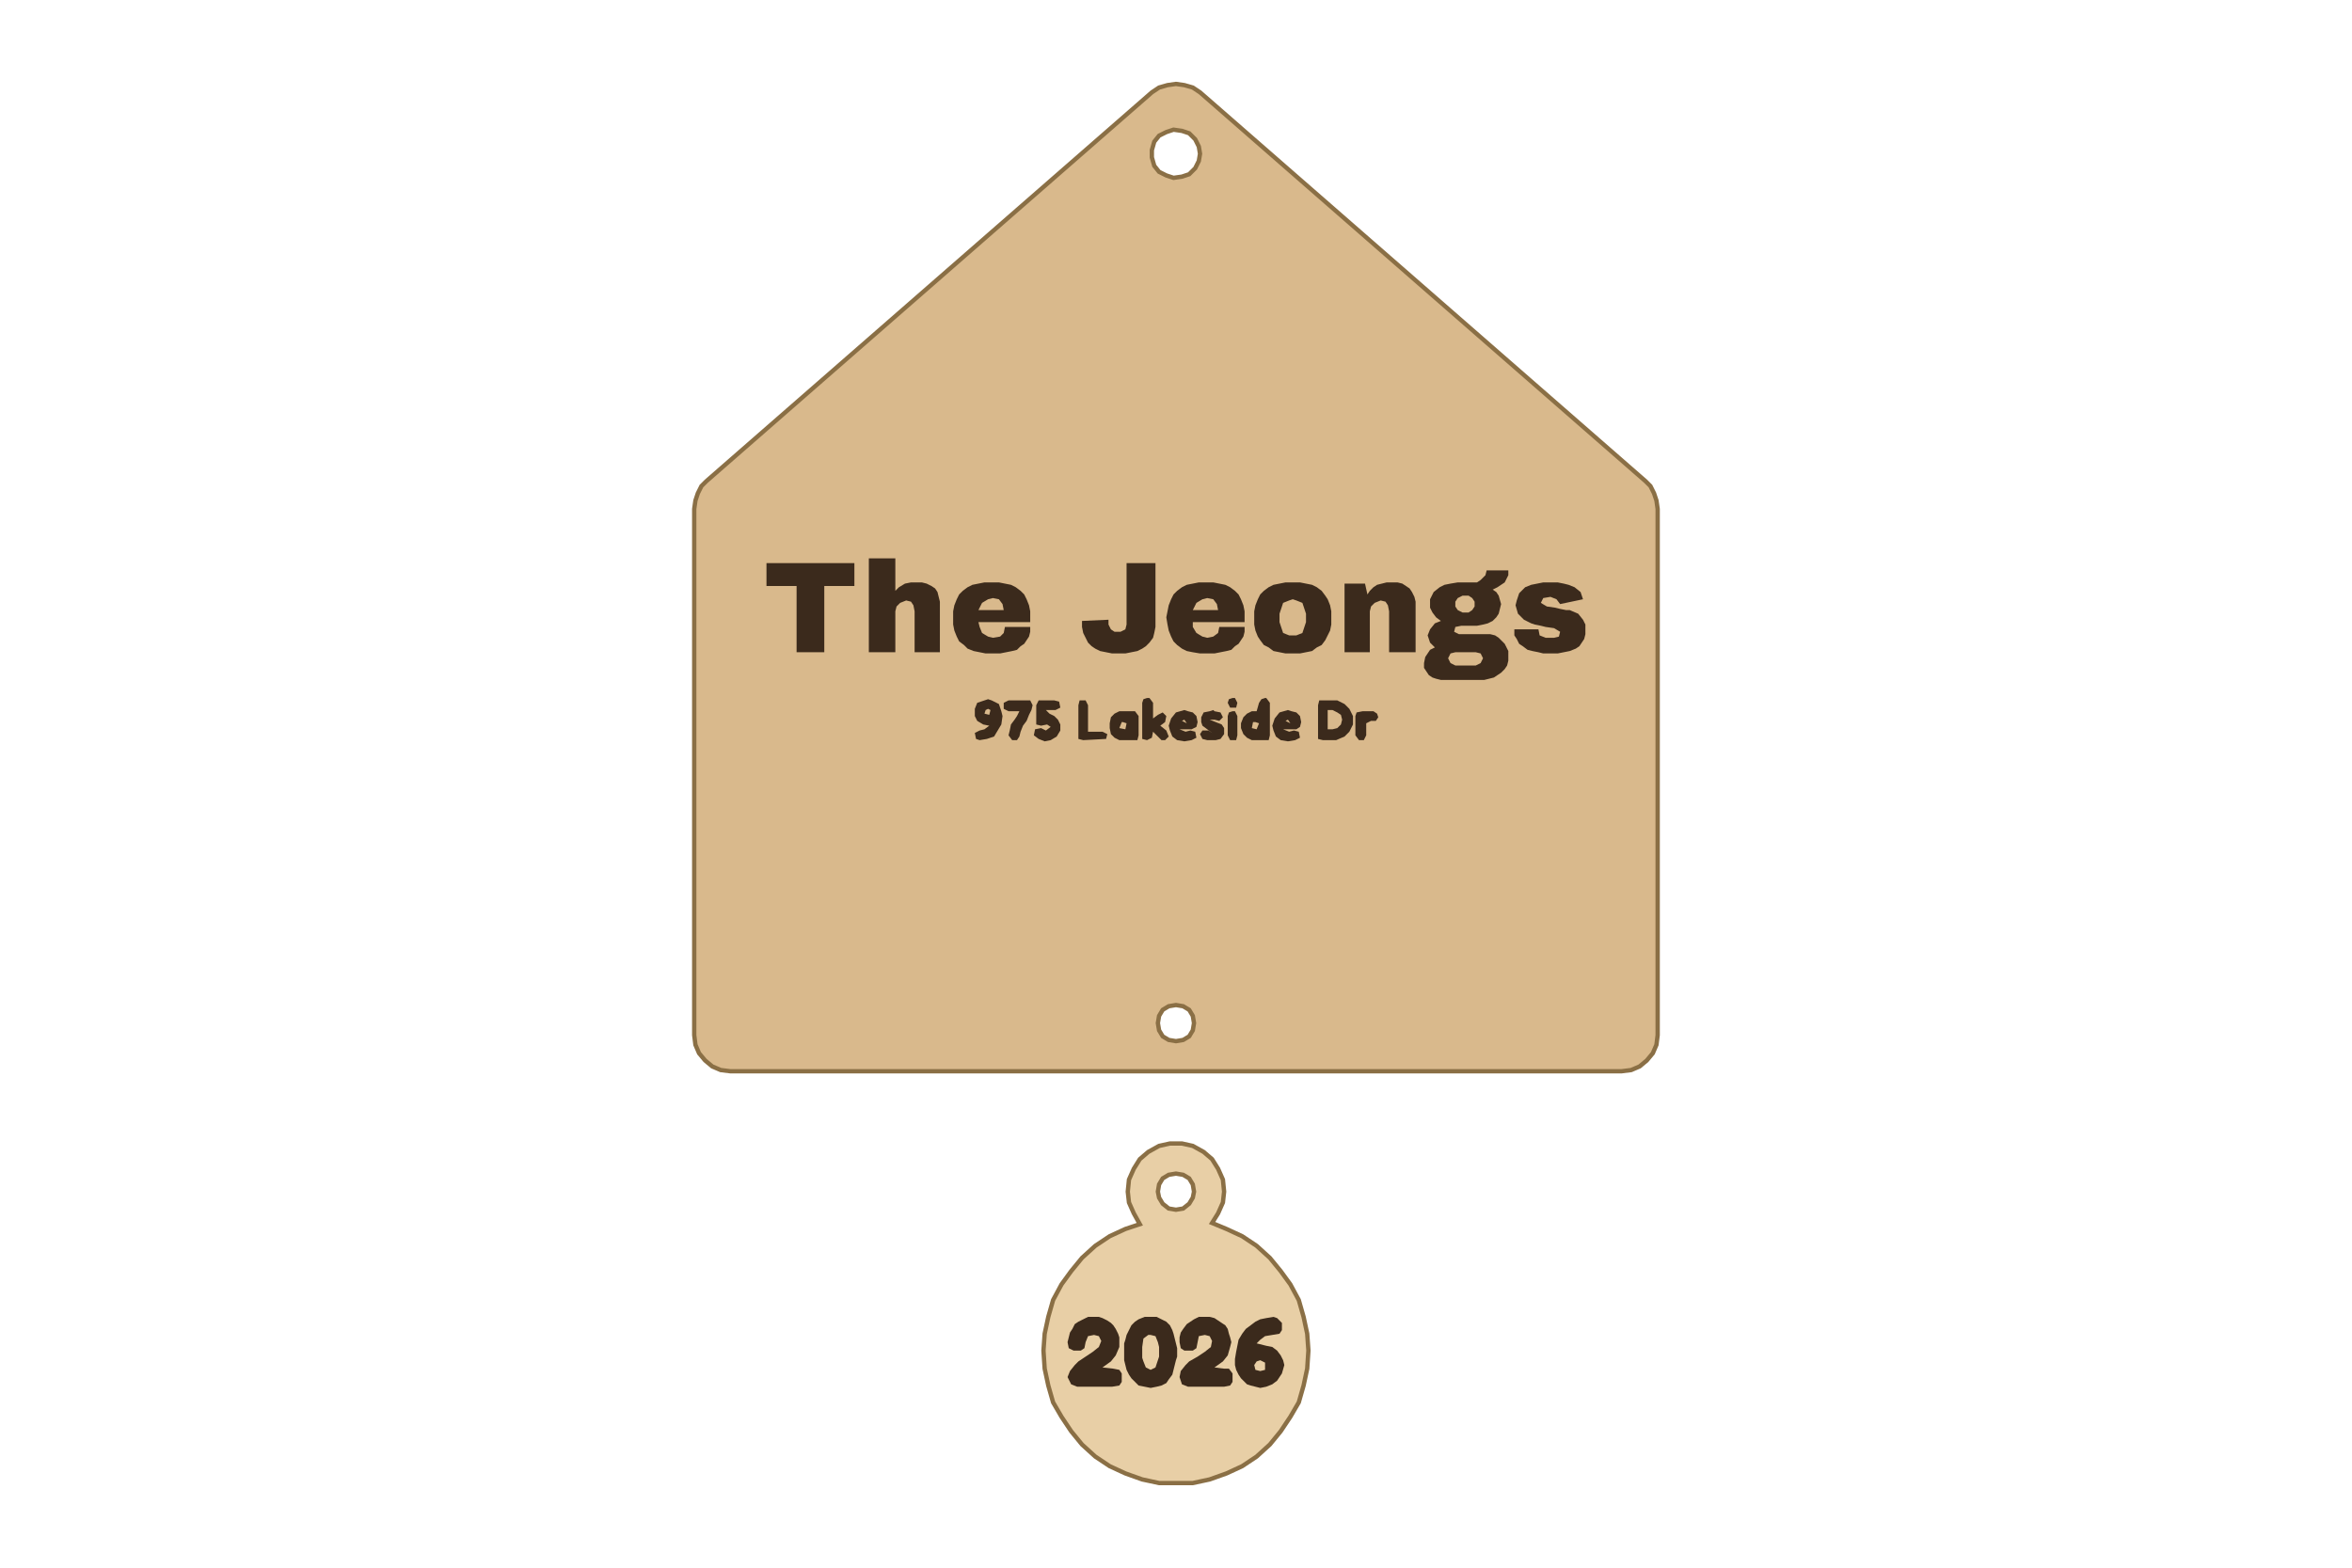
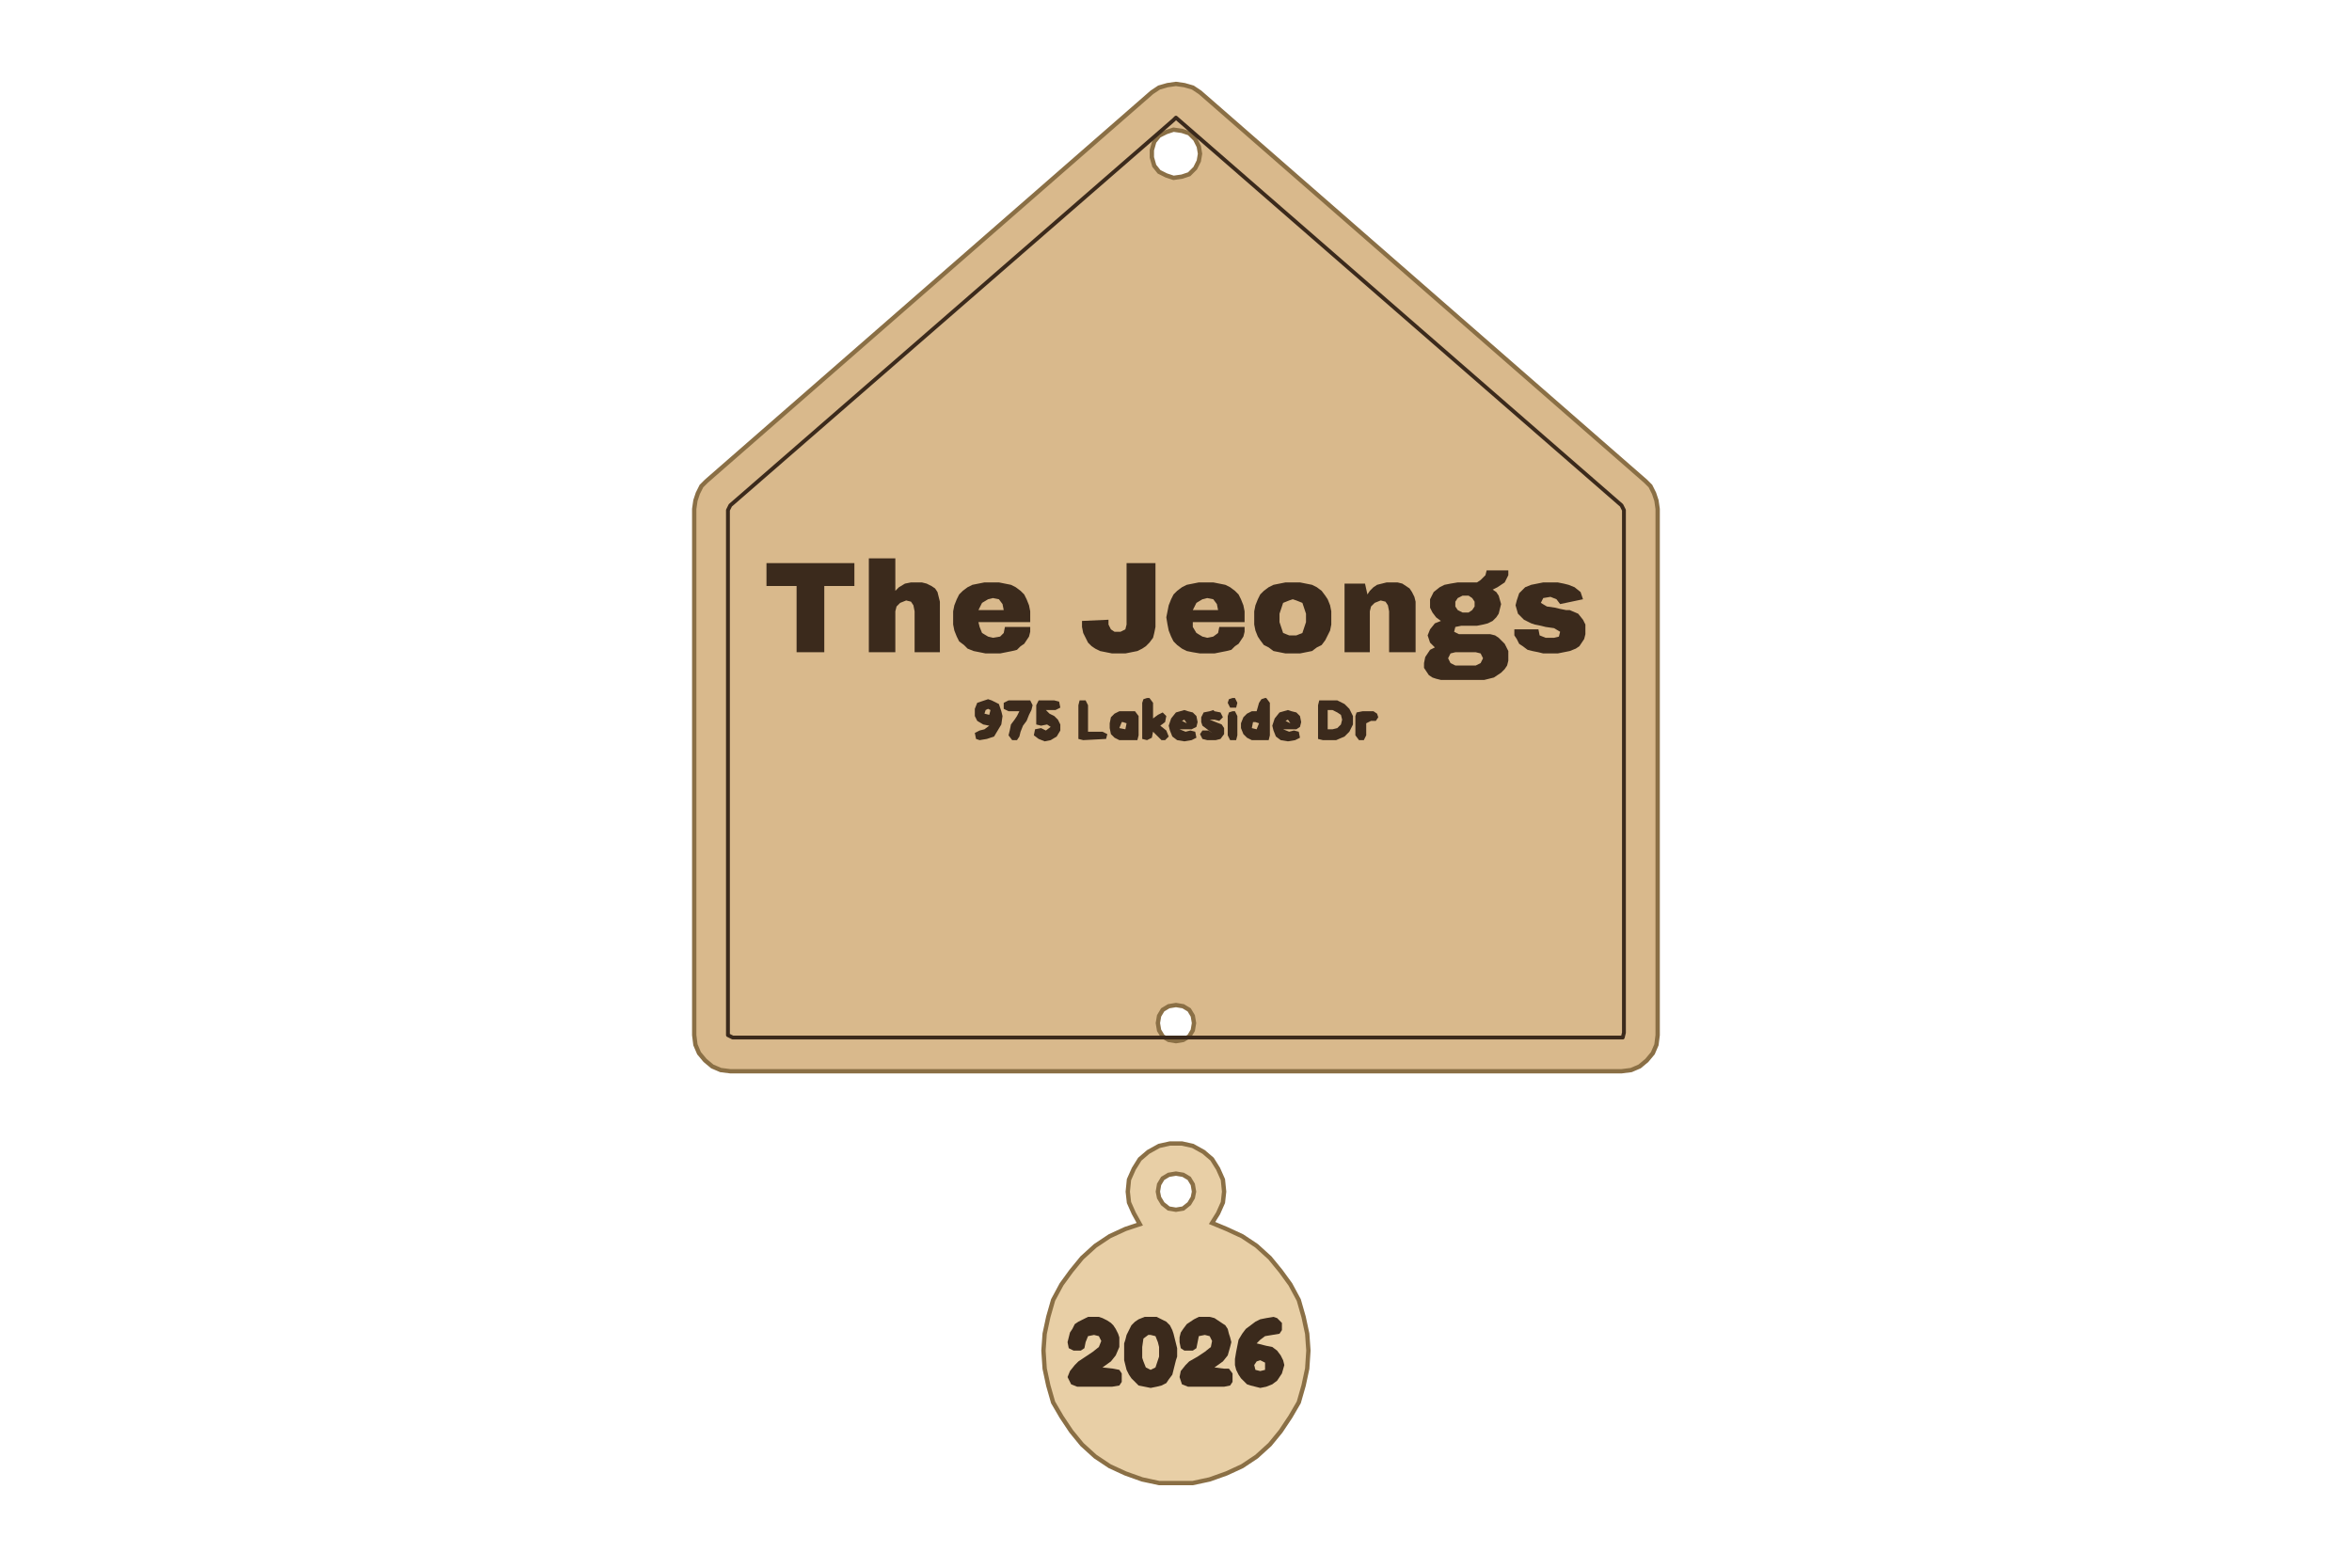
<svg xmlns="http://www.w3.org/2000/svg" width="300" height="200" viewBox="-6.97 -6.97 93.95 130.2">
  <path fill="#D9B98C" fill-rule="evenodd" stroke="#8A6F45" stroke-width=".36" d="m38 .7.6-.4.7-.2.7-.1.7.1.7.2.6.4L79 33l.4.4.3.6.2.6.1.7V79l-.1.8-.3.7-.5.6-.6.5-.7.3-.8.1H3l-.8-.1-.7-.3-.6-.5-.5-.6-.3-.7L0 79V35.3l.1-.7.2-.6.3-.6.4-.4Zm3.9 4.5-.3-.6-.5-.5-.6-.2-.7-.1-.6.2-.6.3-.4.5-.2.7v.6l.2.7.4.5.6.3.6.2.7-.1.6-.2.5-.5.3-.6.1-.6Zm-.5 72.2-.3-.5-.5-.3-.6-.1-.6.1-.5.3-.3.5-.1.6.1.6.3.5.5.3.6.1.6-.1.5-.3.3-.5.1-.6Z" />
  <path fill="#3B2A1C" fill-rule="evenodd" d="m29.9 51.2.4.1.1.5-.4.2h-.8l.3.3.4.2.3.3.2.4v.5l-.3.5-.5.3-.5.1-.5-.2-.4-.3.1-.5.5-.1.4.2.4-.3-.3-.2-.5.1-.4-.1v-1.6l.2-.4h.2Zm11.1.9.4.1.3.3.1.5-.1.4-.4.2h-1l.5.2.4-.1.4.1.1.5-.4.2-.6.1-.6-.1-.4-.3-.2-.5-.1-.4.2-.6.4-.5.7-.2Zm-.5.8.4.2-.2-.3Zm9.1-.8.4.1.3.3.1.5-.1.4-.3.2h-1.1l.5.2.4-.1.4.1.1.5-.4.2-.6.1-.6-.1-.4-.3-.2-.5-.1-.4.2-.6.4-.5.7-.2Zm-.5.8.4.2-.2-.3Zm-5.9-.8.5.1.2.4-.3.3-.4-.1h-.4l.5.2.5.2.2.3v.5l-.3.4-.4.1h-.7l-.4-.1-.2-.4.2-.3h.5l.3.2-.4-.3-.4-.3-.1-.3v-.4l.2-.4.5-.1.3-.1ZM37.8 51l.3.4v1.3l.4-.3.4-.2.3.3-.1.5-.4.3.5.4.2.5-.3.3h-.3l-.7-.7-.1.5-.4.2-.4-.1v-3l.1-.3.3-.1Zm-13.1.2.6.3.2.6.1.4-.1.7-.3.5-.3.5-.6.2-.6.1-.3-.1-.1-.5.4-.2.4-.1.4-.3-.5-.1-.5-.3-.2-.4v-.6l.2-.5.6-.2.3-.1Zm-.5.8-.1.3.4.1.1-.4-.2-.1Zm3.7-.8.2.4-.1.4-.2.4-.2.5-.3.4-.2.5-.1.4-.2.3h-.4l-.3-.4.1-.4.1-.5.3-.4.2-.3.2-.4h-.9l-.4-.2v-.5l.4-.2h1.6Zm4.6 0 .2.4v2.2h1.2l.4.2-.1.4-1.9.1-.4-.1v-2.8l.1-.4h.3Zm12.4.9.2.4v1.6l-.1.4h-.5l-.2-.4v-1.6l.1-.3.3-.1Zm11.5 0 .3.2.1.3-.2.3h-.4l-.4.2v1l-.2.4h-.4l-.3-.4v-1.6l.1-.3.5-.1h.8ZM47.5 51l.3.4v2.7l-.1.4h-1.4l-.4-.2-.3-.3-.2-.5v-.4l.2-.5.3-.3.4-.2h.4l.2-.7.2-.3.3-.1Zm-1.1 2-.1.5.4.1.2-.5-.3-.1Zm7-1.8.6.3.4.4.3.6v.7l-.3.6-.4.4-.7.3h-1.1l-.4-.1v-2.8l.1-.4H53Zm-.8.8v1.6h.4l.4-.1.3-.3.1-.4-.1-.4-.3-.2-.4-.2Zm-16 .1.3.4v1.6l-.1.4h-1.5l-.4-.2-.3-.3-.1-.5v-.4l.1-.5.3-.3.4-.2h1.1Zm-1.1.9-.2.5.5.1.1-.5-.3-.1Zm9.4-2 .2.4-.1.4h-.5l-.2-.4.1-.3.3-.1Zm22.7-10.2-.3.6-.6.4-.4.2.3.2.2.3.2.7-.1.4-.1.4-.2.3-.3.3-.4.2-.4.1-.5.1h-1.3l-.5.1-.1.4.4.2h2.6l.4.1.3.2.5.5.3.6v.8l-.1.4-.2.3-.3.3-.3.2-.3.2-.4.1-.4.1H62l-.4-.1-.3-.1-.3-.2-.2-.3-.2-.3v-.4l.1-.5.4-.6.4-.2-.4-.4-.2-.6.2-.5.4-.5.5-.2-.4-.3-.3-.4-.2-.4v-.7l.3-.6.5-.4.4-.2.5-.1.6-.1H65l.3-.2.4-.4.1-.4h1.8Zm-4.4 6.4-.4.1-.2.4.2.4.4.2h1.7l.4-.2.2-.4-.2-.4-.4-.1Zm.6-4.7-.4.2-.2.3v.4l.2.3.4.2h.5l.3-.2.2-.3V43l-.2-.3-.3-.2H64Zm-38.5-1.1.5.1.5.1.4.2.4.3.3.3.2.4.2.5.1.5v.9h-4.3l.1.4.2.5.5.3.4.1.6-.1.3-.3.1-.5h2.1v.4l-.1.4-.4.6-.3.2-.3.3-.4.1-.5.1-.5.1h-1.2l-.5-.1-.5-.1-.5-.2-.3-.3-.4-.3-.2-.4-.2-.5-.1-.5v-1.1l.1-.5.2-.5.2-.4.3-.3.4-.3.4-.2.5-.1.5-.1h.6Zm-.9 1.4-.5.3-.3.6h2.1l-.1-.5-.3-.4-.5-.1Zm13.9 1.8v.5l-.1.5-.1.4-.3.4-.3.3-.3.2-.4.2-.5.1-.5.1h-1.1l-.5-.1-.5-.1-.4-.2-.3-.2-.3-.3-.2-.4-.2-.4-.1-.5v-.5l2.2-.1v.4l.2.4.3.2h.5l.4-.2.1-.4v-5.1h2.4Zm4.8-3.2.5.1.5.1.4.2.4.3.3.3.2.4.2.5.1.5v.9h-4.3v.4l.3.5.5.3.4.1.5-.1.4-.3.1-.5h2.1v.4l-.1.4-.4.6-.3.2-.3.3-.4.1-.5.1-.5.1H42l-.6-.1-.5-.1-.4-.2-.4-.3-.3-.3-.2-.4-.2-.5-.1-.5-.1-.6.1-.5.1-.5.2-.5.2-.4.3-.3.4-.3.4-.2.5-.1.5-.1h.6Zm-.9 1.4-.5.3-.3.6h2.1l-.1-.5-.3-.4-.5-.1Zm8.1-1.4.5.1.5.1.4.2.4.3.3.4.2.3.2.5.1.5v1.1l-.1.5-.2.4-.2.4-.3.4-.4.2-.4.3-.5.1-.5.1h-1.2l-.5-.1-.5-.1-.4-.3-.4-.2-.3-.4-.2-.3-.2-.5-.1-.5v-1.1l.1-.5.2-.5.2-.4.3-.3.4-.3.4-.2.5-.1.5-.1h.6Zm-.9 1.5-.5.2-.2.6-.1.3v.7l.1.3.2.6.5.2h.6l.5-.2.2-.6.1-.3V44l-.1-.3-.2-.6-.5-.2-.3-.1Zm22.3-1.5.5.1.4.1.5.2.5.4.2.6-1.9.4-.3-.4-.5-.2-.6.1-.2.4.5.3.7.1.4.1.5.1h.3l.7.3.4.5.2.4v.8l-.1.4-.4.6-.3.2-.5.2-.5.1-.5.1h-1.2l-.4-.1-.5-.1-.4-.1-.4-.3-.3-.2-.2-.4-.2-.3v-.5h2l.1.5.5.2h.7l.4-.1.1-.4-.5-.3-.7-.1-.4-.1-.5-.1-.3-.1-.6-.3-.5-.5-.2-.7.1-.4.2-.6.5-.5.5-.2.5-.1.5-.1h.6Zm-58.4.3h-2.5v5.5H8.5v-5.5H6v-1.9h7.3Zm3.4.4.3-.3.5-.3.5-.1h.9l.4.1.4.2.3.2.2.3.1.4.1.4v4.2h-2.1v-3.4l-.1-.5-.2-.3-.4-.1-.5.2-.3.3-.1.4v3.4h-2.2v-7.8h2.2Zm41.7-.7.4.1.3.2.3.2.2.3.2.4.1.4v4.2h-2.2v-3.4l-.1-.5-.2-.3-.4-.1-.5.2-.3.3-.1.4v3.4H54v-5.7h1.7l.2.9.2-.3.3-.3.3-.2.4-.1.4-.1h.4Z" />
+   <path fill="none" stroke="#3B2A1C" stroke-linecap="round" stroke-linejoin="round" stroke-width=".32" d="M40 2.8 77 35l.2.4v43.4l-.1.4H3.2l-.4-.2V35.4L3 35 39.8 3z" />
  <path fill="#E8CFA6" fill-rule="evenodd" stroke="#8A6F45" stroke-width=".36" d="m41.4 88.2.9.5.7.6.5.8.4.9.1 1-.1.9-.4.9-.5.8 1.2.5 1.3.6 1.2.8 1.1 1 .9 1.1.8 1.1.7 1.3.4 1.4.3 1.4.1 1.4-.1 1.5-.3 1.4-.4 1.4-.7 1.2-.8 1.2-.9 1.1-1.1 1-1.2.8-1.3.6-1.4.5-1.4.3h-2.8l-1.4-.3-1.4-.5-1.3-.6-1.2-.8-1.1-1-.9-1.1-.8-1.2-.7-1.2-.4-1.4-.3-1.4-.1-1.5.1-1.4.3-1.4.4-1.4.7-1.3.8-1.1.9-1.1 1.1-1 1.2-.8 1.3-.6 1.2-.4-.5-.9-.4-.9-.1-.9.1-1 .4-.9.5-.8.7-.6.9-.5.9-.2h1Zm0 3.2-.3-.5-.5-.3-.6-.1-.6.1-.5.3-.3.5-.1.6.1.5.3.5.5.4.6.1.6-.1.5-.4.3-.5.1-.5Z" />
  <path fill="#3B2A1C" fill-rule="evenodd" d="m38.4 102.4.4.2.4.2.3.3.2.4.1.3.1.4.1.4.1.4v.7l-.1.3-.1.4-.1.4-.1.4-.3.4-.2.3-.4.2-.4.1-.5.1-.5-.1-.5-.1-.3-.3-.3-.3-.2-.3-.2-.4-.1-.4-.1-.4v-1.4l.1-.3.1-.4.2-.4.2-.4.3-.3.3-.2.5-.2h.5Zm-.7 1.5-.4.3-.1.7v.9l.1.3.2.5.4.2.4-.2.2-.6.1-.3v-.8l-.1-.4-.2-.5-.4-.1Zm10.7-1.4.4.4v.6l-.2.3-.6.1-.6.1-.4.3-.3.3.8.2.5.1.4.3.3.4.2.4.1.4-.2.7-.4.6-.4.3-.5.2-.5.1-.4-.1-.4-.1-.3-.1-.5-.5-.2-.3-.2-.4-.1-.4v-.5l.1-.6.1-.5.1-.5.3-.5.3-.4.4-.3.4-.3.4-.2.5-.1.6-.1Zm-1.7 3.6-.2.3.1.4.4.1.4-.1v-.6l-.4-.2Zm-13.1-3.7.3.1.4.2.3.2.2.2.2.3.2.4.1.3v.8l-.3.7-.4.5-.7.5.9.1.5.1.2.3v.7l-.2.3-.6.1h-2.9l-.5-.2-.3-.6.2-.5.4-.5.3-.3.6-.4.6-.4.5-.4.2-.5-.2-.4-.4-.1-.5.1-.2.5-.1.5-.3.2h-.6l-.4-.2-.1-.5.1-.4.1-.4.2-.3.2-.4.3-.2.4-.2.4-.2h.5Zm9.2 0 .4.1.3.2.3.2.3.2.2.3.1.4.1.3.1.4-.1.4-.2.7-.4.5-.7.5.8.1h.4l.3.4v.7l-.2.3-.5.1h-3l-.5-.2-.2-.6.1-.5.4-.5.3-.3.7-.4.6-.4.5-.4.1-.5-.2-.4-.4-.1-.5.1-.1.5-.1.5-.3.2h-.7l-.3-.2-.1-.5v-.4l.1-.4.2-.3.3-.4.3-.2.3-.2.4-.2h.5Z" />
</svg>
